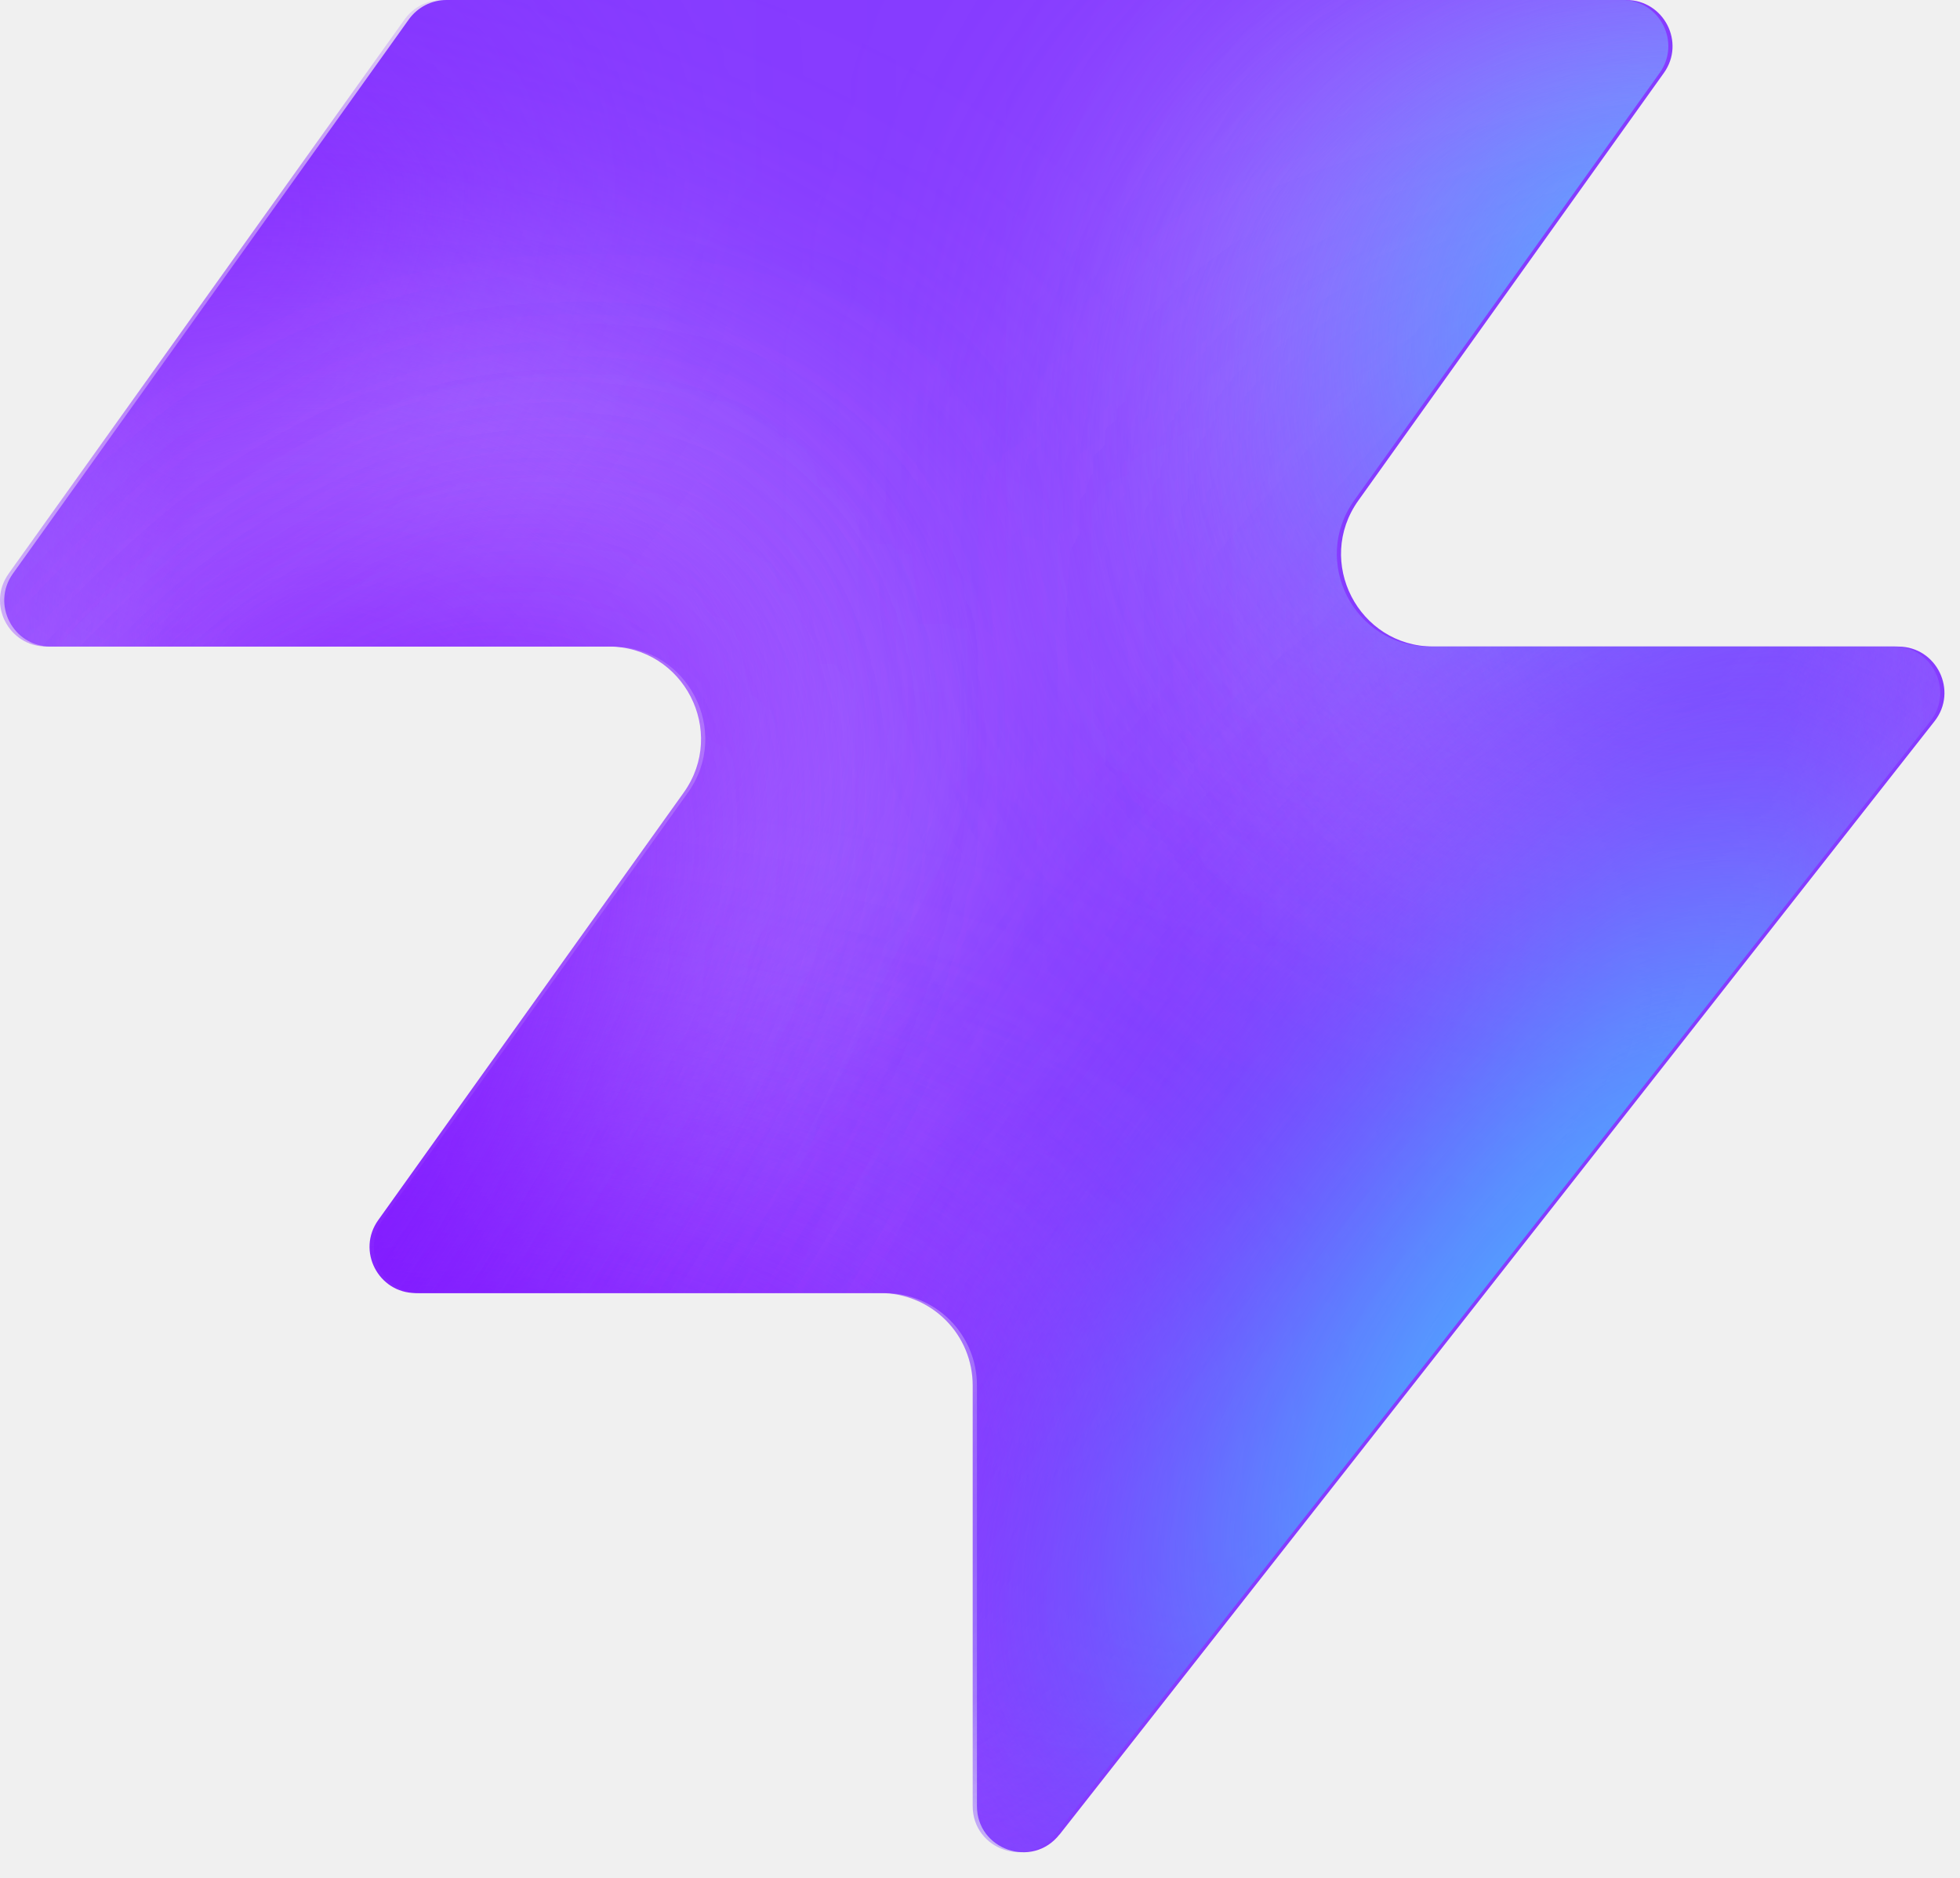
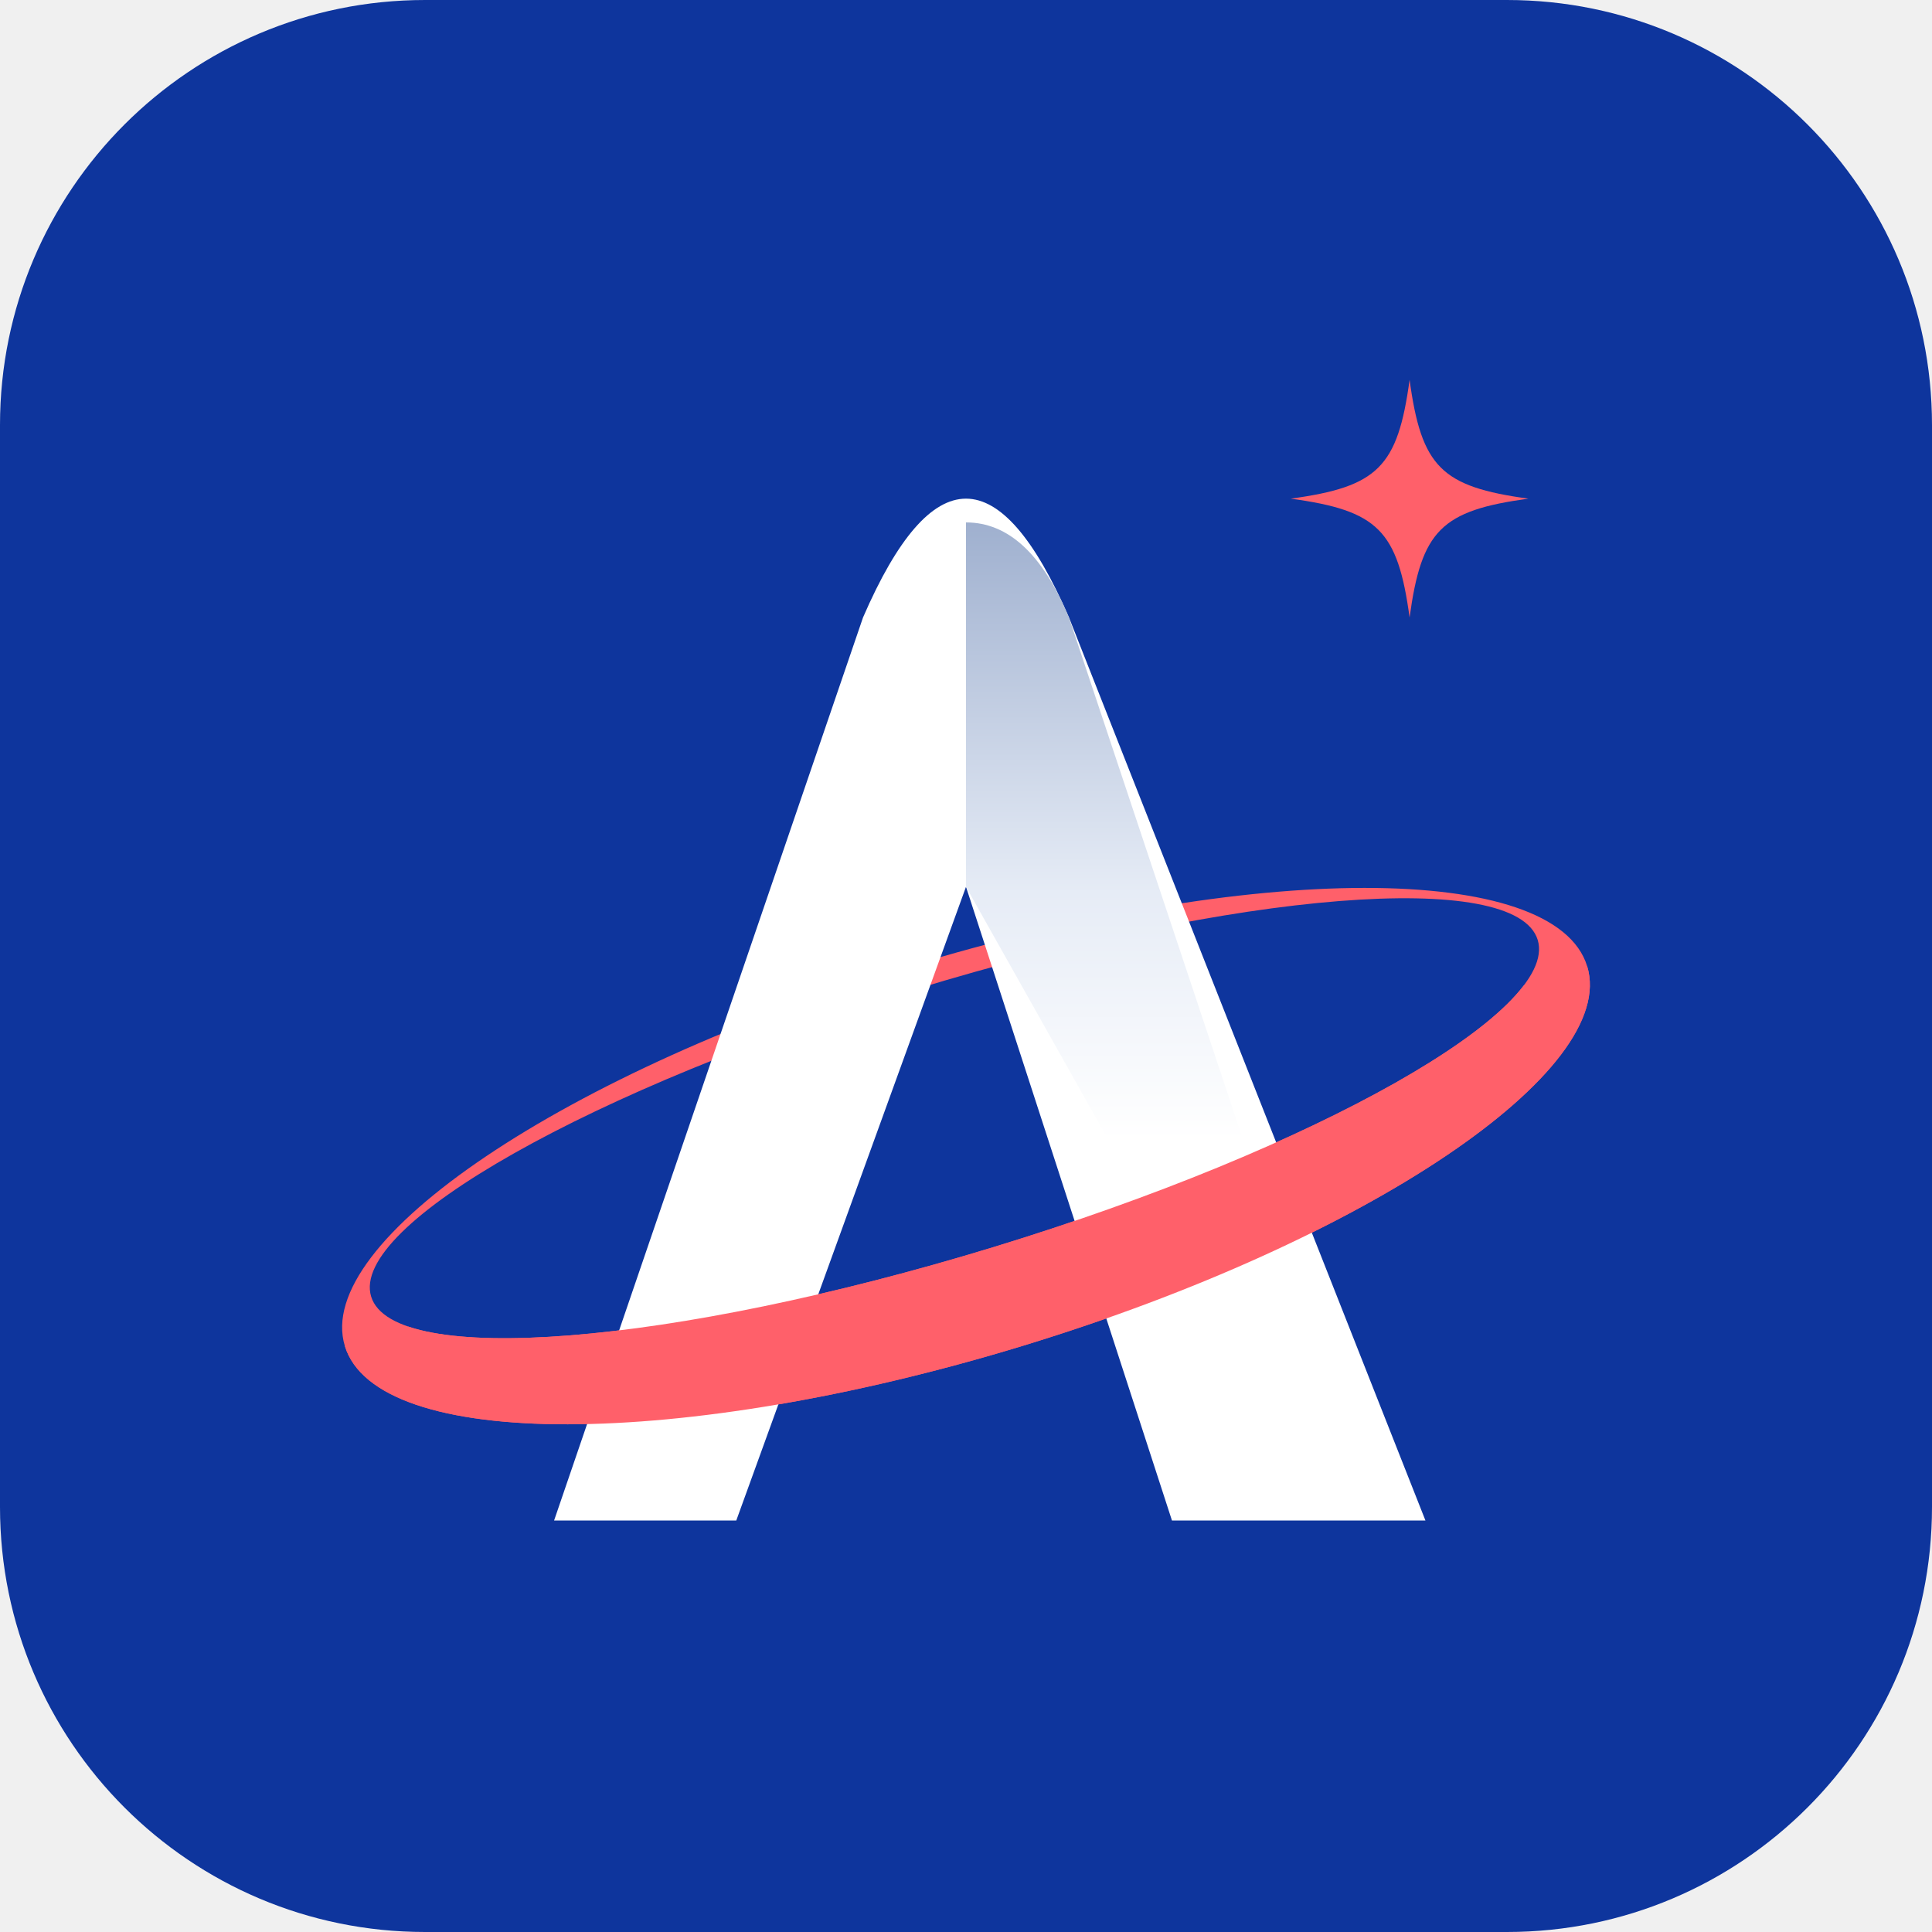
- <svg xmlns="http://www.w3.org/2000/svg" width="48" height="46" fill="none" viewBox="0 0 48 46">
-   <path fill="#863bff" d="M25.946 44.938c-.664.845-2.021.375-2.021-.698V33.937a2.26 2.26 0 0 0-2.262-2.262H10.287c-.92 0-1.456-1.04-.92-1.788l7.48-10.471c1.07-1.497 0-3.578-1.842-3.578H1.237c-.92 0-1.456-1.04-.92-1.788L10.013.474c.214-.297.556-.474.92-.474h28.894c.92 0 1.456 1.04.92 1.788l-7.48 10.471c-1.07 1.498 0 3.579 1.842 3.579h11.377c.943 0 1.473 1.088.89 1.83L25.947 44.94z" style="fill:#863bff;fill:color(display-p3 .525 .23 1);fill-opacity:1" />
-   <mask id="a" width="48" height="46" x="0" y="0" maskUnits="userSpaceOnUse" style="mask-type:alpha">
-     <path fill="#000" d="M25.842 44.938c-.664.844-2.021.375-2.021-.698V33.937a2.26 2.26 0 0 0-2.262-2.262H10.183c-.92 0-1.456-1.04-.92-1.788l7.48-10.471c1.07-1.498 0-3.579-1.842-3.579H1.133c-.92 0-1.456-1.04-.92-1.787L9.91.473c.214-.297.556-.474.92-.474h28.894c.92 0 1.456 1.04.92 1.788l-7.48 10.471c-1.07 1.498 0 3.578 1.842 3.578h11.377c.943 0 1.473 1.088.89 1.832L25.843 44.94z" style="fill:#000;fill-opacity:1" />
-   </mask>
-   <g mask="url(#a)">
-     <g filter="url(#b)">
-       <ellipse cx="5.508" cy="14.704" fill="#ede6ff" rx="5.508" ry="14.704" style="fill:#ede6ff;fill:color(display-p3 .927 .903 1);fill-opacity:1" transform="matrix(.00324 1 1 -.00324 -4.47 31.516)" />
+ <svg xmlns="http://www.w3.org/2000/svg" viewBox="0 0 200 200">
+   <defs>
+     <linearGradient id="dobra" x1="0" y1="0" x2="0" y2="1">
+       <stop offset="0" stop-color="#9FB0CF" />
+       <stop offset="0.6" stop-color="#E6ECF6" />
+       <stop offset="1" stop-color="#FFFFFF" />
+     </linearGradient>
+     <clipPath id="frente">
+       <rect x="-110" y="0" width="220" height="60" />
+     </clipPath>
+   </defs>
+   <rect width="200" height="200" rx="44" fill="#0E359D" />
+   <g transform="translate(100 100) scale(0.82) translate(-100 -80)">
+     <g transform="translate(100 104) rotate(-17)">
+       <path fill="#FF606A" fill-rule="evenodd" d="M -82 0 A 82 25 0 1 0 82 0 A 82 25 0 1 0 -82 0 Z M -77 -5 A 77 17 0 1 0 77 -5 A 77 17 0 1 0 -77 -5 Z" />
    </g>
-     <g filter="url(#c)">
-       <ellipse cx="10.399" cy="29.851" fill="#ede6ff" rx="10.399" ry="29.851" style="fill:#ede6ff;fill:color(display-p3 .927 .903 1);fill-opacity:1" transform="matrix(.00324 1 1 -.00324 -39.328 7.883)" />
+     <path fill="#FFFFFF" d="M48 150 L87 36 Q100 6 113 36 L158 150 L126 150 L100 70 L71 150 Z" />
+     <path fill="url(#dobra)" d="M100 24 Q108 24 113 36 L135 102 L118 102 L100 70 Z" />
+     <g transform="translate(100 104) rotate(-17)">
+       <g clip-path="url(#frente)">
+         <path fill="#FF606A" fill-rule="evenodd" d="M -82 0 A 82 25 0 1 0 82 0 A 82 25 0 1 0 -82 0 Z M -77 -5 A 77 17 0 1 0 77 -5 A 77 17 0 1 0 -77 -5 Z" />
+       </g>
    </g>
-     <g filter="url(#d)">
-       <ellipse cx="5.508" cy="30.487" fill="#7e14ff" rx="5.508" ry="30.487" style="fill:#7e14ff;fill:color(display-p3 .492 .077 1);fill-opacity:1" transform="rotate(89.814 -25.913 -14.639)scale(1 -1)" />
-     </g>
-     <g filter="url(#e)">
-       <ellipse cx="5.508" cy="30.599" fill="#7e14ff" rx="5.508" ry="30.599" style="fill:#7e14ff;fill:color(display-p3 .492 .077 1);fill-opacity:1" transform="rotate(89.814 -32.644 -3.334)scale(1 -1)" />
-     </g>
-     <g filter="url(#f)">
-       <ellipse cx="5.508" cy="30.599" fill="#7e14ff" rx="5.508" ry="30.599" style="fill:#7e14ff;fill:color(display-p3 .492 .077 1);fill-opacity:1" transform="matrix(.00324 1 1 -.00324 -34.34 30.47)" />
-     </g>
-     <g filter="url(#g)">
-       <ellipse cx="14.072" cy="22.078" fill="#ede6ff" rx="14.072" ry="22.078" style="fill:#ede6ff;fill:color(display-p3 .927 .903 1);fill-opacity:1" transform="rotate(93.35 24.506 48.493)scale(-1 1)" />
-     </g>
-     <g filter="url(#h)">
-       <ellipse cx="3.47" cy="21.501" fill="#7e14ff" rx="3.47" ry="21.501" style="fill:#7e14ff;fill:color(display-p3 .492 .077 1);fill-opacity:1" transform="rotate(89.009 28.708 47.59)scale(-1 1)" />
-     </g>
-     <g filter="url(#i)">
-       <ellipse cx="3.47" cy="21.501" fill="#7e14ff" rx="3.47" ry="21.501" style="fill:#7e14ff;fill:color(display-p3 .492 .077 1);fill-opacity:1" transform="rotate(89.009 28.708 47.59)scale(-1 1)" />
-     </g>
-     <g filter="url(#j)">
-       <ellipse cx=".387" cy="8.972" fill="#7e14ff" rx="4.407" ry="29.108" style="fill:#7e14ff;fill:color(display-p3 .492 .077 1);fill-opacity:1" transform="rotate(39.51 .387 8.972)" />
-     </g>
-     <g filter="url(#k)">
-       <ellipse cx="47.523" cy="-6.092" fill="#7e14ff" rx="4.407" ry="29.108" style="fill:#7e14ff;fill:color(display-p3 .492 .077 1);fill-opacity:1" transform="rotate(37.892 47.523 -6.092)" />
-     </g>
-     <g filter="url(#l)">
-       <ellipse cx="41.412" cy="6.333" fill="#47bfff" rx="5.971" ry="9.665" style="fill:#47bfff;fill:color(display-p3 .28 .748 1);fill-opacity:1" transform="rotate(37.892 41.412 6.333)" />
-     </g>
-     <g filter="url(#m)">
-       <ellipse cx="-1.879" cy="38.332" fill="#7e14ff" rx="4.407" ry="29.108" style="fill:#7e14ff;fill:color(display-p3 .492 .077 1);fill-opacity:1" transform="rotate(37.892 -1.88 38.332)" />
-     </g>
-     <g filter="url(#n)">
-       <ellipse cx="-1.879" cy="38.332" fill="#7e14ff" rx="4.407" ry="29.108" style="fill:#7e14ff;fill:color(display-p3 .492 .077 1);fill-opacity:1" transform="rotate(37.892 -1.88 38.332)" />
-     </g>
-     <g filter="url(#o)">
-       <ellipse cx="35.651" cy="29.907" fill="#7e14ff" rx="4.407" ry="29.108" style="fill:#7e14ff;fill:color(display-p3 .492 .077 1);fill-opacity:1" transform="rotate(37.892 35.651 29.907)" />
-     </g>
-     <g filter="url(#p)">
-       <ellipse cx="38.418" cy="32.4" fill="#47bfff" rx="5.971" ry="15.297" style="fill:#47bfff;fill:color(display-p3 .28 .748 1);fill-opacity:1" transform="rotate(37.892 38.418 32.4)" />
-     </g>
+     <path fill="#FF606A" d="M156 6 C157.5 17 160 19.5 171 21 C160 22.5 157.5 25 156 36 C154.5 25 152 22.5 141 21 C152 19.5 154.5 17 156 6 Z" />
  </g>
-   <defs>
-     <filter id="b" width="60.045" height="41.654" x="-19.77" y="16.149" color-interpolation-filters="sRGB" filterUnits="userSpaceOnUse">
-       <feFlood flood-opacity="0" result="BackgroundImageFix" />
-       <feBlend in="SourceGraphic" in2="BackgroundImageFix" result="shape" />
-       <feGaussianBlur result="effect1_foregroundBlur_2002_17158" stdDeviation="7.659" />
-     </filter>
-     <filter id="c" width="90.34" height="51.437" x="-54.613" y="-7.533" color-interpolation-filters="sRGB" filterUnits="userSpaceOnUse">
-       <feFlood flood-opacity="0" result="BackgroundImageFix" />
-       <feBlend in="SourceGraphic" in2="BackgroundImageFix" result="shape" />
-       <feGaussianBlur result="effect1_foregroundBlur_2002_17158" stdDeviation="7.659" />
-     </filter>
-     <filter id="d" width="79.355" height="29.4" x="-49.64" y="2.03" color-interpolation-filters="sRGB" filterUnits="userSpaceOnUse">
-       <feFlood flood-opacity="0" result="BackgroundImageFix" />
-       <feBlend in="SourceGraphic" in2="BackgroundImageFix" result="shape" />
-       <feGaussianBlur result="effect1_foregroundBlur_2002_17158" stdDeviation="4.596" />
-     </filter>
-     <filter id="e" width="79.579" height="29.4" x="-45.045" y="20.029" color-interpolation-filters="sRGB" filterUnits="userSpaceOnUse">
-       <feFlood flood-opacity="0" result="BackgroundImageFix" />
-       <feBlend in="SourceGraphic" in2="BackgroundImageFix" result="shape" />
-       <feGaussianBlur result="effect1_foregroundBlur_2002_17158" stdDeviation="4.596" />
-     </filter>
-     <filter id="f" width="79.579" height="29.4" x="-43.513" y="21.178" color-interpolation-filters="sRGB" filterUnits="userSpaceOnUse">
-       <feFlood flood-opacity="0" result="BackgroundImageFix" />
-       <feBlend in="SourceGraphic" in2="BackgroundImageFix" result="shape" />
-       <feGaussianBlur result="effect1_foregroundBlur_2002_17158" stdDeviation="4.596" />
-     </filter>
-     <filter id="g" width="74.749" height="58.852" x="15.756" y="-17.901" color-interpolation-filters="sRGB" filterUnits="userSpaceOnUse">
-       <feFlood flood-opacity="0" result="BackgroundImageFix" />
-       <feBlend in="SourceGraphic" in2="BackgroundImageFix" result="shape" />
-       <feGaussianBlur result="effect1_foregroundBlur_2002_17158" stdDeviation="7.659" />
-     </filter>
-     <filter id="h" width="61.377" height="25.362" x="23.548" y="2.284" color-interpolation-filters="sRGB" filterUnits="userSpaceOnUse">
-       <feFlood flood-opacity="0" result="BackgroundImageFix" />
-       <feBlend in="SourceGraphic" in2="BackgroundImageFix" result="shape" />
-       <feGaussianBlur result="effect1_foregroundBlur_2002_17158" stdDeviation="4.596" />
-     </filter>
-     <filter id="i" width="61.377" height="25.362" x="23.548" y="2.284" color-interpolation-filters="sRGB" filterUnits="userSpaceOnUse">
-       <feFlood flood-opacity="0" result="BackgroundImageFix" />
-       <feBlend in="SourceGraphic" in2="BackgroundImageFix" result="shape" />
-       <feGaussianBlur result="effect1_foregroundBlur_2002_17158" stdDeviation="4.596" />
-     </filter>
-     <filter id="j" width="56.045" height="63.649" x="-27.636" y="-22.853" color-interpolation-filters="sRGB" filterUnits="userSpaceOnUse">
-       <feFlood flood-opacity="0" result="BackgroundImageFix" />
-       <feBlend in="SourceGraphic" in2="BackgroundImageFix" result="shape" />
-       <feGaussianBlur result="effect1_foregroundBlur_2002_17158" stdDeviation="4.596" />
-     </filter>
-     <filter id="k" width="54.814" height="64.646" x="20.116" y="-38.415" color-interpolation-filters="sRGB" filterUnits="userSpaceOnUse">
-       <feFlood flood-opacity="0" result="BackgroundImageFix" />
-       <feBlend in="SourceGraphic" in2="BackgroundImageFix" result="shape" />
-       <feGaussianBlur result="effect1_foregroundBlur_2002_17158" stdDeviation="4.596" />
-     </filter>
-     <filter id="l" width="33.541" height="35.313" x="24.641" y="-11.323" color-interpolation-filters="sRGB" filterUnits="userSpaceOnUse">
-       <feFlood flood-opacity="0" result="BackgroundImageFix" />
-       <feBlend in="SourceGraphic" in2="BackgroundImageFix" result="shape" />
-       <feGaussianBlur result="effect1_foregroundBlur_2002_17158" stdDeviation="4.596" />
-     </filter>
-     <filter id="m" width="54.814" height="64.646" x="-29.286" y="6.009" color-interpolation-filters="sRGB" filterUnits="userSpaceOnUse">
-       <feFlood flood-opacity="0" result="BackgroundImageFix" />
-       <feBlend in="SourceGraphic" in2="BackgroundImageFix" result="shape" />
-       <feGaussianBlur result="effect1_foregroundBlur_2002_17158" stdDeviation="4.596" />
-     </filter>
-     <filter id="n" width="54.814" height="64.646" x="-29.286" y="6.009" color-interpolation-filters="sRGB" filterUnits="userSpaceOnUse">
-       <feFlood flood-opacity="0" result="BackgroundImageFix" />
-       <feBlend in="SourceGraphic" in2="BackgroundImageFix" result="shape" />
-       <feGaussianBlur result="effect1_foregroundBlur_2002_17158" stdDeviation="4.596" />
-     </filter>
-     <filter id="o" width="54.814" height="64.646" x="8.244" y="-2.416" color-interpolation-filters="sRGB" filterUnits="userSpaceOnUse">
-       <feFlood flood-opacity="0" result="BackgroundImageFix" />
-       <feBlend in="SourceGraphic" in2="BackgroundImageFix" result="shape" />
-       <feGaussianBlur result="effect1_foregroundBlur_2002_17158" stdDeviation="4.596" />
-     </filter>
-     <filter id="p" width="39.409" height="43.623" x="18.713" y="10.588" color-interpolation-filters="sRGB" filterUnits="userSpaceOnUse">
-       <feFlood flood-opacity="0" result="BackgroundImageFix" />
-       <feBlend in="SourceGraphic" in2="BackgroundImageFix" result="shape" />
-       <feGaussianBlur result="effect1_foregroundBlur_2002_17158" stdDeviation="4.596" />
-     </filter>
-   </defs>
</svg>
